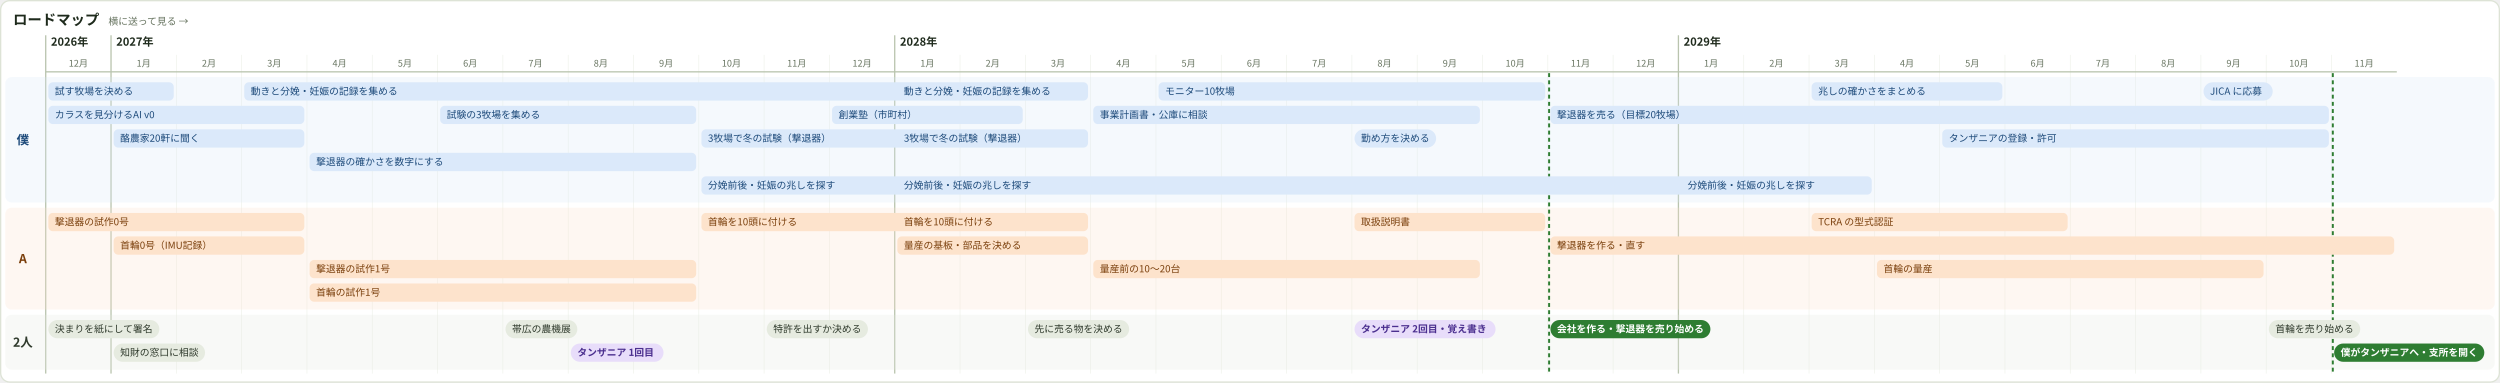
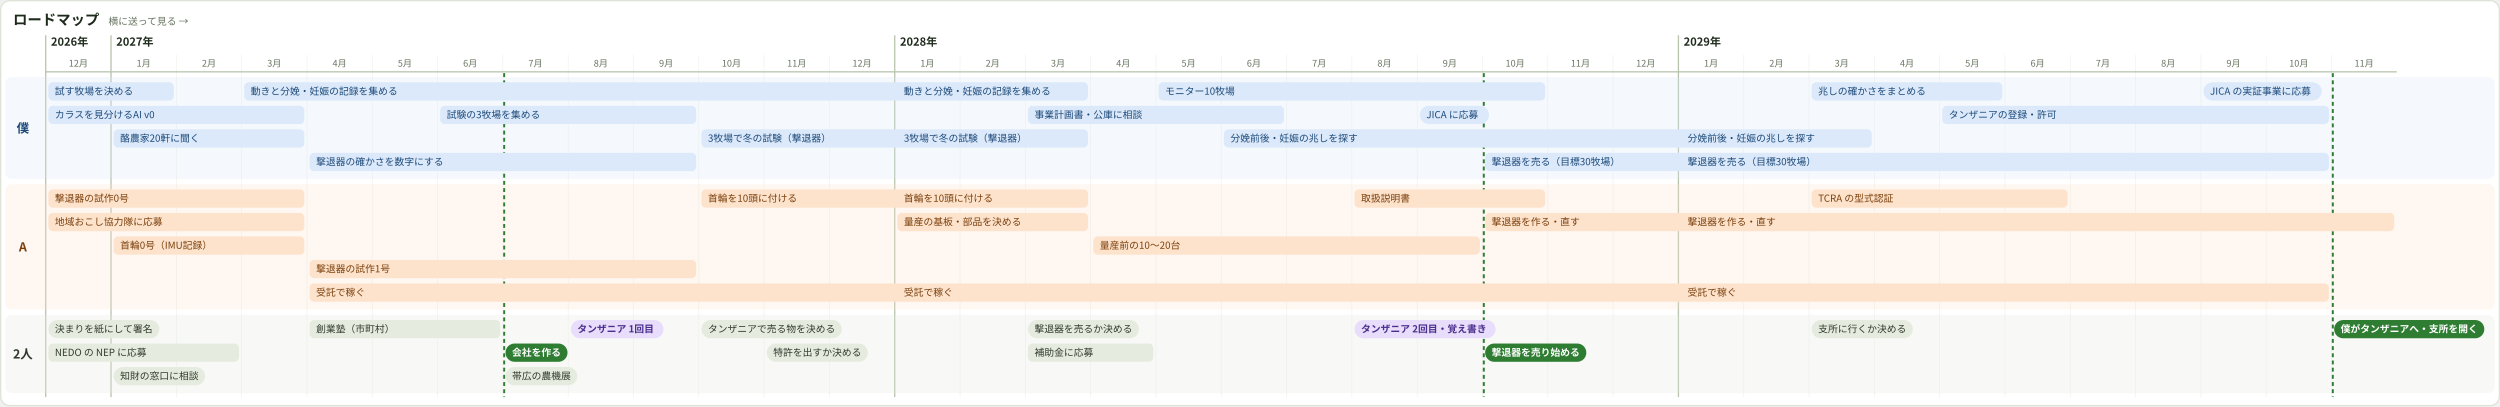
- <svg xmlns="http://www.w3.org/2000/svg" width="3828" height="586" viewBox="0 0 3828 586" font-family="'Hiragino Sans','Hiragino Kaku Gothic ProN','Noto Sans JP','Noto Sans CJK JP',sans-serif">
-   <rect x="1" y="1" width="3826" height="584" rx="14" fill="#ffffff" stroke="#dde3d6" stroke-width="2" />
+ <svg xmlns="http://www.w3.org/2000/svg" width="3828" height="622" viewBox="0 0 3828 622" font-family="'Hiragino Sans','Hiragino Kaku Gothic ProN','Noto Sans JP','Noto Sans CJK JP',sans-serif">
+   <rect x="1" y="1" width="3826" height="620" rx="14" fill="#ffffff" stroke="#dde3d6" stroke-width="2" />
  <text x="20" y="38" font-size="22" font-weight="700" fill="#1e2a1c">ロードマップ<tspan dx="14" font-size="15" font-weight="400" fill="#66735f">横に送って見る →</tspan>
  </text>
  <text x="78" y="70" font-size="17" font-weight="700" fill="#1e2a1c">2026年</text>
-   <line x1="70" y1="54" x2="70" y2="572" stroke="#b9c4ae" stroke-width="2" />
+   <line x1="70" y1="54" x2="70" y2="608" stroke="#b9c4ae" stroke-width="2" />
  <text x="120" y="102" font-size="14" fill="#66735f" text-anchor="middle">12月</text>
  <text x="178" y="70" font-size="17" font-weight="700" fill="#1e2a1c">2027年</text>
-   <line x1="170" y1="54" x2="170" y2="572" stroke="#b9c4ae" stroke-width="2" />
+   <line x1="170" y1="54" x2="170" y2="608" stroke="#b9c4ae" stroke-width="2" />
  <text x="220" y="102" font-size="14" fill="#66735f" text-anchor="middle">1月</text>
-   <line x1="270" y1="84" x2="270" y2="572" stroke="#eef1ea" stroke-width="1" />
+   <line x1="270" y1="84" x2="270" y2="608" stroke="#eef1ea" stroke-width="1" />
  <text x="320" y="102" font-size="14" fill="#66735f" text-anchor="middle">2月</text>
-   <line x1="370" y1="84" x2="370" y2="572" stroke="#eef1ea" stroke-width="1" />
+   <line x1="370" y1="84" x2="370" y2="608" stroke="#eef1ea" stroke-width="1" />
  <text x="420" y="102" font-size="14" fill="#66735f" text-anchor="middle">3月</text>
-   <line x1="470" y1="84" x2="470" y2="572" stroke="#eef1ea" stroke-width="1" />
+   <line x1="470" y1="84" x2="470" y2="608" stroke="#eef1ea" stroke-width="1" />
  <text x="520" y="102" font-size="14" fill="#66735f" text-anchor="middle">4月</text>
-   <line x1="570" y1="84" x2="570" y2="572" stroke="#eef1ea" stroke-width="1" />
+   <line x1="570" y1="84" x2="570" y2="608" stroke="#eef1ea" stroke-width="1" />
  <text x="620" y="102" font-size="14" fill="#66735f" text-anchor="middle">5月</text>
-   <line x1="670" y1="84" x2="670" y2="572" stroke="#eef1ea" stroke-width="1" />
+   <line x1="670" y1="84" x2="670" y2="608" stroke="#eef1ea" stroke-width="1" />
  <text x="720" y="102" font-size="14" fill="#66735f" text-anchor="middle">6月</text>
-   <line x1="770" y1="84" x2="770" y2="572" stroke="#eef1ea" stroke-width="1" />
+   <line x1="770" y1="84" x2="770" y2="608" stroke="#eef1ea" stroke-width="1" />
  <text x="820" y="102" font-size="14" fill="#66735f" text-anchor="middle">7月</text>
-   <line x1="870" y1="84" x2="870" y2="572" stroke="#eef1ea" stroke-width="1" />
+   <line x1="870" y1="84" x2="870" y2="608" stroke="#eef1ea" stroke-width="1" />
  <text x="920" y="102" font-size="14" fill="#66735f" text-anchor="middle">8月</text>
-   <line x1="970" y1="84" x2="970" y2="572" stroke="#eef1ea" stroke-width="1" />
+   <line x1="970" y1="84" x2="970" y2="608" stroke="#eef1ea" stroke-width="1" />
  <text x="1020" y="102" font-size="14" fill="#66735f" text-anchor="middle">9月</text>
-   <line x1="1070" y1="84" x2="1070" y2="572" stroke="#eef1ea" stroke-width="1" />
+   <line x1="1070" y1="84" x2="1070" y2="608" stroke="#eef1ea" stroke-width="1" />
  <text x="1120" y="102" font-size="14" fill="#66735f" text-anchor="middle">10月</text>
-   <line x1="1170" y1="84" x2="1170" y2="572" stroke="#eef1ea" stroke-width="1" />
+   <line x1="1170" y1="84" x2="1170" y2="608" stroke="#eef1ea" stroke-width="1" />
  <text x="1220" y="102" font-size="14" fill="#66735f" text-anchor="middle">11月</text>
-   <line x1="1270" y1="84" x2="1270" y2="572" stroke="#eef1ea" stroke-width="1" />
+   <line x1="1270" y1="84" x2="1270" y2="608" stroke="#eef1ea" stroke-width="1" />
  <text x="1320" y="102" font-size="14" fill="#66735f" text-anchor="middle">12月</text>
  <text x="1378" y="70" font-size="17" font-weight="700" fill="#1e2a1c">2028年</text>
-   <line x1="1370" y1="54" x2="1370" y2="572" stroke="#b9c4ae" stroke-width="2" />
+   <line x1="1370" y1="54" x2="1370" y2="608" stroke="#b9c4ae" stroke-width="2" />
  <text x="1420" y="102" font-size="14" fill="#66735f" text-anchor="middle">1月</text>
-   <line x1="1470" y1="84" x2="1470" y2="572" stroke="#eef1ea" stroke-width="1" />
+   <line x1="1470" y1="84" x2="1470" y2="608" stroke="#eef1ea" stroke-width="1" />
  <text x="1520" y="102" font-size="14" fill="#66735f" text-anchor="middle">2月</text>
-   <line x1="1570" y1="84" x2="1570" y2="572" stroke="#eef1ea" stroke-width="1" />
+   <line x1="1570" y1="84" x2="1570" y2="608" stroke="#eef1ea" stroke-width="1" />
  <text x="1620" y="102" font-size="14" fill="#66735f" text-anchor="middle">3月</text>
-   <line x1="1670" y1="84" x2="1670" y2="572" stroke="#eef1ea" stroke-width="1" />
+   <line x1="1670" y1="84" x2="1670" y2="608" stroke="#eef1ea" stroke-width="1" />
  <text x="1720" y="102" font-size="14" fill="#66735f" text-anchor="middle">4月</text>
-   <line x1="1770" y1="84" x2="1770" y2="572" stroke="#eef1ea" stroke-width="1" />
+   <line x1="1770" y1="84" x2="1770" y2="608" stroke="#eef1ea" stroke-width="1" />
  <text x="1820" y="102" font-size="14" fill="#66735f" text-anchor="middle">5月</text>
-   <line x1="1870" y1="84" x2="1870" y2="572" stroke="#eef1ea" stroke-width="1" />
+   <line x1="1870" y1="84" x2="1870" y2="608" stroke="#eef1ea" stroke-width="1" />
  <text x="1920" y="102" font-size="14" fill="#66735f" text-anchor="middle">6月</text>
-   <line x1="1970" y1="84" x2="1970" y2="572" stroke="#eef1ea" stroke-width="1" />
+   <line x1="1970" y1="84" x2="1970" y2="608" stroke="#eef1ea" stroke-width="1" />
  <text x="2020" y="102" font-size="14" fill="#66735f" text-anchor="middle">7月</text>
-   <line x1="2070" y1="84" x2="2070" y2="572" stroke="#eef1ea" stroke-width="1" />
+   <line x1="2070" y1="84" x2="2070" y2="608" stroke="#eef1ea" stroke-width="1" />
  <text x="2120" y="102" font-size="14" fill="#66735f" text-anchor="middle">8月</text>
-   <line x1="2170" y1="84" x2="2170" y2="572" stroke="#eef1ea" stroke-width="1" />
+   <line x1="2170" y1="84" x2="2170" y2="608" stroke="#eef1ea" stroke-width="1" />
  <text x="2220" y="102" font-size="14" fill="#66735f" text-anchor="middle">9月</text>
-   <line x1="2270" y1="84" x2="2270" y2="572" stroke="#eef1ea" stroke-width="1" />
+   <line x1="2270" y1="84" x2="2270" y2="608" stroke="#eef1ea" stroke-width="1" />
  <text x="2320" y="102" font-size="14" fill="#66735f" text-anchor="middle">10月</text>
-   <line x1="2370" y1="84" x2="2370" y2="572" stroke="#eef1ea" stroke-width="1" />
+   <line x1="2370" y1="84" x2="2370" y2="608" stroke="#eef1ea" stroke-width="1" />
  <text x="2420" y="102" font-size="14" fill="#66735f" text-anchor="middle">11月</text>
-   <line x1="2470" y1="84" x2="2470" y2="572" stroke="#eef1ea" stroke-width="1" />
+   <line x1="2470" y1="84" x2="2470" y2="608" stroke="#eef1ea" stroke-width="1" />
  <text x="2520" y="102" font-size="14" fill="#66735f" text-anchor="middle">12月</text>
  <text x="2578" y="70" font-size="17" font-weight="700" fill="#1e2a1c">2029年</text>
-   <line x1="2570" y1="54" x2="2570" y2="572" stroke="#b9c4ae" stroke-width="2" />
+   <line x1="2570" y1="54" x2="2570" y2="608" stroke="#b9c4ae" stroke-width="2" />
  <text x="2620" y="102" font-size="14" fill="#66735f" text-anchor="middle">1月</text>
-   <line x1="2670" y1="84" x2="2670" y2="572" stroke="#eef1ea" stroke-width="1" />
+   <line x1="2670" y1="84" x2="2670" y2="608" stroke="#eef1ea" stroke-width="1" />
  <text x="2720" y="102" font-size="14" fill="#66735f" text-anchor="middle">2月</text>
-   <line x1="2770" y1="84" x2="2770" y2="572" stroke="#eef1ea" stroke-width="1" />
+   <line x1="2770" y1="84" x2="2770" y2="608" stroke="#eef1ea" stroke-width="1" />
  <text x="2820" y="102" font-size="14" fill="#66735f" text-anchor="middle">3月</text>
-   <line x1="2870" y1="84" x2="2870" y2="572" stroke="#eef1ea" stroke-width="1" />
+   <line x1="2870" y1="84" x2="2870" y2="608" stroke="#eef1ea" stroke-width="1" />
  <text x="2920" y="102" font-size="14" fill="#66735f" text-anchor="middle">4月</text>
-   <line x1="2970" y1="84" x2="2970" y2="572" stroke="#eef1ea" stroke-width="1" />
+   <line x1="2970" y1="84" x2="2970" y2="608" stroke="#eef1ea" stroke-width="1" />
  <text x="3020" y="102" font-size="14" fill="#66735f" text-anchor="middle">5月</text>
-   <line x1="3070" y1="84" x2="3070" y2="572" stroke="#eef1ea" stroke-width="1" />
+   <line x1="3070" y1="84" x2="3070" y2="608" stroke="#eef1ea" stroke-width="1" />
  <text x="3120" y="102" font-size="14" fill="#66735f" text-anchor="middle">6月</text>
-   <line x1="3170" y1="84" x2="3170" y2="572" stroke="#eef1ea" stroke-width="1" />
+   <line x1="3170" y1="84" x2="3170" y2="608" stroke="#eef1ea" stroke-width="1" />
  <text x="3220" y="102" font-size="14" fill="#66735f" text-anchor="middle">7月</text>
-   <line x1="3270" y1="84" x2="3270" y2="572" stroke="#eef1ea" stroke-width="1" />
+   <line x1="3270" y1="84" x2="3270" y2="608" stroke="#eef1ea" stroke-width="1" />
  <text x="3320" y="102" font-size="14" fill="#66735f" text-anchor="middle">8月</text>
-   <line x1="3370" y1="84" x2="3370" y2="572" stroke="#eef1ea" stroke-width="1" />
+   <line x1="3370" y1="84" x2="3370" y2="608" stroke="#eef1ea" stroke-width="1" />
  <text x="3420" y="102" font-size="14" fill="#66735f" text-anchor="middle">9月</text>
-   <line x1="3470" y1="84" x2="3470" y2="572" stroke="#eef1ea" stroke-width="1" />
+   <line x1="3470" y1="84" x2="3470" y2="608" stroke="#eef1ea" stroke-width="1" />
  <text x="3520" y="102" font-size="14" fill="#66735f" text-anchor="middle">10月</text>
-   <line x1="3570" y1="84" x2="3570" y2="572" stroke="#eef1ea" stroke-width="1" />
+   <line x1="3570" y1="84" x2="3570" y2="608" stroke="#eef1ea" stroke-width="1" />
  <text x="3620" y="102" font-size="14" fill="#66735f" text-anchor="middle">11月</text>
  <line x1="70" y1="110" x2="3670" y2="110" stroke="#b9c4ae" stroke-width="2" />
-   <rect x="8" y="118" width="3812" height="192" rx="10" fill="#dbe9fa" fill-opacity="0.25" />
-   <text x="35" y="221" font-size="19" font-weight="700" fill="#1d4a7a" text-anchor="middle">僕</text>
-   <rect x="8" y="318" width="3812" height="156" rx="10" fill="#fde3cc" fill-opacity="0.25" />
-   <text x="35" y="403" font-size="19" font-weight="700" fill="#7a3f0c" text-anchor="middle">A</text>
-   <rect x="8" y="482" width="3812" height="84" rx="10" fill="#e6ebe0" fill-opacity="0.25" />
-   <text x="35" y="531" font-size="19" font-weight="700" fill="#2f3a2c" text-anchor="middle">2人</text>
-   <line x1="2372" y1="112" x2="2372" y2="572" stroke="#2e7d32" stroke-width="3" stroke-dasharray="6 5" />
-   <line x1="3572" y1="112" x2="3572" y2="572" stroke="#2e7d32" stroke-width="3" stroke-dasharray="6 5" />
+   <rect x="8" y="118" width="3812" height="156" rx="10" fill="#dbe9fa" fill-opacity="0.25" />
+   <text x="35" y="203" font-size="19" font-weight="700" fill="#1d4a7a" text-anchor="middle">僕</text>
+   <rect x="8" y="282" width="3812" height="192" rx="10" fill="#fde3cc" fill-opacity="0.25" />
+   <text x="35" y="385" font-size="19" font-weight="700" fill="#7a3f0c" text-anchor="middle">A</text>
+   <rect x="8" y="482" width="3812" height="120" rx="10" fill="#e6ebe0" fill-opacity="0.25" />
+   <text x="35" y="549" font-size="19" font-weight="700" fill="#2f3a2c" text-anchor="middle">2人</text>
+   <line x1="772" y1="112" x2="772" y2="608" stroke="#2e7d32" stroke-width="3" stroke-dasharray="6 5" />
+   <line x1="2272" y1="112" x2="2272" y2="608" stroke="#2e7d32" stroke-width="3" stroke-dasharray="6 5" />
+   <line x1="3572" y1="112" x2="3572" y2="608" stroke="#2e7d32" stroke-width="3" stroke-dasharray="6 5" />
  <rect x="74" y="126" width="192" height="28" rx="7" fill="#dbe9fa" />
  <text x="84" y="145" font-size="15" fill="#1d4a7a">試す牧場を決める</text>
  <rect x="74" y="162" width="392" height="28" rx="7" fill="#dbe9fa" />
  <text x="84" y="181" font-size="15" fill="#1d4a7a">カラスを見分けるAI v0</text>
  <rect x="174" y="198" width="292" height="28" rx="7" fill="#dbe9fa" />
  <text x="184" y="217" font-size="15" fill="#1d4a7a">酪農家20軒に聞く</text>
  <rect x="374" y="126" width="1292" height="28" rx="7" fill="#dbe9fa" />
  <text x="384" y="145" font-size="15" fill="#1d4a7a">動きと分娩・妊娠の記録を集める</text>
  <text x="1384" y="145" font-size="15" fill="#1d4a7a">動きと分娩・妊娠の記録を集める</text>
  <rect x="474" y="234" width="592" height="28" rx="7" fill="#dbe9fa" />
  <text x="484" y="253" font-size="15" fill="#1d4a7a">撃退器の確かさを数字にする</text>
  <rect x="674" y="162" width="392" height="28" rx="7" fill="#dbe9fa" />
  <text x="684" y="181" font-size="15" fill="#1d4a7a">試験の3牧場を集める</text>
  <rect x="1074" y="198" width="592" height="28" rx="7" fill="#dbe9fa" />
  <text x="1084" y="217" font-size="15" fill="#1d4a7a">3牧場で冬の試験（撃退器）</text>
  <text x="1384" y="217" font-size="15" fill="#1d4a7a">3牧場で冬の試験（撃退器）</text>
-   <rect x="1074" y="270" width="1792" height="28" rx="7" fill="#dbe9fa" />
-   <text x="1084" y="289" font-size="15" fill="#1d4a7a">分娩前後・妊娠の兆しを探す</text>
-   <text x="1384" y="289" font-size="15" fill="#1d4a7a">分娩前後・妊娠の兆しを探す</text>
-   <text x="2584" y="289" font-size="15" fill="#1d4a7a">分娩前後・妊娠の兆しを探す</text>
-   <rect x="1274" y="162" width="292" height="28" rx="7" fill="#dbe9fa" />
-   <text x="1284" y="181" font-size="15" fill="#1d4a7a">創業塾（市町村）</text>
-   <rect x="1674" y="162" width="592" height="28" rx="7" fill="#dbe9fa" />
-   <text x="1684" y="181" font-size="15" fill="#1d4a7a">事業計画書・公庫に相談</text>
+   <rect x="1574" y="162" width="392" height="28" rx="7" fill="#dbe9fa" />
+   <text x="1584" y="181" font-size="15" fill="#1d4a7a">事業計画書・公庫に相談</text>
  <rect x="1774" y="126" width="592" height="28" rx="7" fill="#dbe9fa" />
  <text x="1784" y="145" font-size="15" fill="#1d4a7a">モニター10牧場</text>
-   <rect x="2074" y="198" width="125" height="28" rx="14" fill="#dbe9fa" />
-   <text x="2084" y="217" font-size="15" fill="#1d4a7a">勤め方を決める</text>
-   <rect x="2374" y="162" width="1192" height="28" rx="7" fill="#dbe9fa" />
-   <text x="2384" y="181" font-size="15" fill="#1d4a7a">撃退器を売る（目標20牧場）</text>
+   <rect x="1874" y="198" width="992" height="28" rx="7" fill="#dbe9fa" />
+   <text x="1884" y="217" font-size="15" fill="#1d4a7a">分娩前後・妊娠の兆しを探す</text>
+   <text x="2584" y="217" font-size="15" fill="#1d4a7a">分娩前後・妊娠の兆しを探す</text>
+   <rect x="2174" y="162" width="106" height="28" rx="14" fill="#dbe9fa" />
+   <text x="2184" y="181" font-size="15" fill="#1d4a7a">JICA に応募</text>
+   <rect x="2274" y="234" width="1292" height="28" rx="7" fill="#dbe9fa" />
+   <text x="2284" y="253" font-size="15" fill="#1d4a7a">撃退器を売る（目標30牧場）</text>
+   <text x="2584" y="253" font-size="15" fill="#1d4a7a">撃退器を売る（目標30牧場）</text>
  <rect x="2774" y="126" width="292" height="28" rx="7" fill="#dbe9fa" />
  <text x="2784" y="145" font-size="15" fill="#1d4a7a">兆しの確かさをまとめる</text>
-   <rect x="2974" y="198" width="592" height="28" rx="7" fill="#dbe9fa" />
-   <text x="2984" y="217" font-size="15" fill="#1d4a7a">タンザニアの登録・許可</text>
-   <rect x="3374" y="126" width="106" height="28" rx="14" fill="#dbe9fa" />
-   <text x="3384" y="145" font-size="15" fill="#1d4a7a">JICA に応募</text>
+   <rect x="2974" y="162" width="592" height="28" rx="7" fill="#dbe9fa" />
+   <text x="2984" y="181" font-size="15" fill="#1d4a7a">タンザニアの登録・許可</text>
+   <rect x="3374" y="126" width="181" height="28" rx="14" fill="#dbe9fa" />
+   <text x="3384" y="145" font-size="15" fill="#1d4a7a">JICA の実証事業に応募</text>
+   <rect x="74" y="290" width="392" height="28" rx="7" fill="#fde3cc" />
+   <text x="84" y="309" font-size="15" fill="#7a3f0c">撃退器の試作0号</text>
  <rect x="74" y="326" width="392" height="28" rx="7" fill="#fde3cc" />
-   <text x="84" y="345" font-size="15" fill="#7a3f0c">撃退器の試作0号</text>
+   <text x="84" y="345" font-size="15" fill="#7a3f0c">地域おこし協力隊に応募</text>
  <rect x="174" y="362" width="292" height="28" rx="7" fill="#fde3cc" />
  <text x="184" y="381" font-size="15" fill="#7a3f0c">首輪0号（IMU記録）</text>
  <rect x="474" y="398" width="592" height="28" rx="7" fill="#fde3cc" />
  <text x="484" y="417" font-size="15" fill="#7a3f0c">撃退器の試作1号</text>
-   <rect x="474" y="434" width="592" height="28" rx="7" fill="#fde3cc" />
-   <text x="484" y="453" font-size="15" fill="#7a3f0c">首輪の試作1号</text>
-   <rect x="1074" y="326" width="592" height="28" rx="7" fill="#fde3cc" />
-   <text x="1084" y="345" font-size="15" fill="#7a3f0c">首輪を10頭に付ける</text>
-   <text x="1384" y="345" font-size="15" fill="#7a3f0c">首輪を10頭に付ける</text>
-   <rect x="1374" y="362" width="292" height="28" rx="7" fill="#fde3cc" />
-   <text x="1384" y="381" font-size="15" fill="#7a3f0c">量産の基板・部品を決める</text>
-   <rect x="1674" y="398" width="592" height="28" rx="7" fill="#fde3cc" />
-   <text x="1684" y="417" font-size="15" fill="#7a3f0c">量産前の10〜20台</text>
-   <rect x="2074" y="326" width="292" height="28" rx="7" fill="#fde3cc" />
-   <text x="2084" y="345" font-size="15" fill="#7a3f0c">取扱説明書</text>
-   <rect x="2374" y="362" width="1292" height="28" rx="7" fill="#fde3cc" />
-   <text x="2384" y="381" font-size="15" fill="#7a3f0c">撃退器を作る・直す</text>
-   <rect x="2774" y="326" width="392" height="28" rx="7" fill="#fde3cc" />
-   <text x="2784" y="345" font-size="15" fill="#7a3f0c">TCRA の型式認証</text>
-   <rect x="2874" y="398" width="592" height="28" rx="7" fill="#fde3cc" />
-   <text x="2884" y="417" font-size="15" fill="#7a3f0c">首輪の量産</text>
+   <rect x="474" y="434" width="3092" height="28" rx="7" fill="#fde3cc" />
+   <text x="484" y="453" font-size="15" fill="#7a3f0c">受託で稼ぐ</text>
+   <text x="1384" y="453" font-size="15" fill="#7a3f0c">受託で稼ぐ</text>
+   <text x="2584" y="453" font-size="15" fill="#7a3f0c">受託で稼ぐ</text>
+   <rect x="1074" y="290" width="592" height="28" rx="7" fill="#fde3cc" />
+   <text x="1084" y="309" font-size="15" fill="#7a3f0c">首輪を10頭に付ける</text>
+   <text x="1384" y="309" font-size="15" fill="#7a3f0c">首輪を10頭に付ける</text>
+   <rect x="1374" y="326" width="292" height="28" rx="7" fill="#fde3cc" />
+   <text x="1384" y="345" font-size="15" fill="#7a3f0c">量産の基板・部品を決める</text>
+   <rect x="1674" y="362" width="592" height="28" rx="7" fill="#fde3cc" />
+   <text x="1684" y="381" font-size="15" fill="#7a3f0c">量産前の10〜20台</text>
+   <rect x="2074" y="290" width="292" height="28" rx="7" fill="#fde3cc" />
+   <text x="2084" y="309" font-size="15" fill="#7a3f0c">取扱説明書</text>
+   <rect x="2274" y="326" width="1392" height="28" rx="7" fill="#fde3cc" />
+   <text x="2284" y="345" font-size="15" fill="#7a3f0c">撃退器を作る・直す</text>
+   <text x="2584" y="345" font-size="15" fill="#7a3f0c">撃退器を作る・直す</text>
+   <rect x="2774" y="290" width="392" height="28" rx="7" fill="#fde3cc" />
+   <text x="2784" y="309" font-size="15" fill="#7a3f0c">TCRA の型式認証</text>
  <rect x="74" y="490" width="170" height="28" rx="14" fill="#e6ebe0" />
  <text x="84" y="509" font-size="15" fill="#2f3a2c">決まりを紙にして署名</text>
-   <rect x="174" y="526" width="140" height="28" rx="14" fill="#e6ebe0" />
-   <text x="184" y="545" font-size="15" fill="#2f3a2c">知財の窓口に相談</text>
-   <rect x="774" y="490" width="110" height="28" rx="14" fill="#e6ebe0" />
-   <text x="784" y="509" font-size="15" fill="#2f3a2c">帯広の農機展</text>
-   <rect x="874" y="526" width="142" height="28" rx="14" fill="#e8ddfa" />
-   <text x="884" y="545" font-size="15" fill="#4b2f8f" font-weight="700">タンザニア 1回目</text>
-   <rect x="1174" y="490" width="155" height="28" rx="14" fill="#e6ebe0" />
-   <text x="1184" y="509" font-size="15" fill="#2f3a2c">特許を出すか決める</text>
-   <rect x="1574" y="490" width="155" height="28" rx="14" fill="#e6ebe0" />
-   <text x="1584" y="509" font-size="15" fill="#2f3a2c">先に売る物を決める</text>
+   <rect x="74" y="526" width="292" height="28" rx="7" fill="#e6ebe0" />
+   <text x="84" y="545" font-size="15" fill="#2f3a2c">NEDO の NEP に応募</text>
+   <rect x="174" y="562" width="140" height="28" rx="14" fill="#e6ebe0" />
+   <text x="184" y="581" font-size="15" fill="#2f3a2c">知財の窓口に相談</text>
+   <rect x="474" y="490" width="292" height="28" rx="7" fill="#e6ebe0" />
+   <text x="484" y="509" font-size="15" fill="#2f3a2c">創業塾（市町村）</text>
+   <rect x="774" y="526" width="95" height="28" rx="14" fill="#2e7d32" />
+   <text x="784" y="545" font-size="15" fill="#ffffff" font-weight="700">会社を作る</text>
+   <rect x="774" y="562" width="110" height="28" rx="14" fill="#e6ebe0" />
+   <text x="784" y="581" font-size="15" fill="#2f3a2c">帯広の農機展</text>
+   <rect x="874" y="490" width="142" height="28" rx="14" fill="#e8ddfa" />
+   <text x="884" y="509" font-size="15" fill="#4b2f8f" font-weight="700">タンザニア 1回目</text>
+   <rect x="1074" y="490" width="215" height="28" rx="14" fill="#e6ebe0" />
+   <text x="1084" y="509" font-size="15" fill="#2f3a2c">タンザニアで売る物を決める</text>
+   <rect x="1174" y="526" width="155" height="28" rx="14" fill="#e6ebe0" />
+   <text x="1184" y="545" font-size="15" fill="#2f3a2c">特許を出すか決める</text>
+   <rect x="1574" y="490" width="170" height="28" rx="14" fill="#e6ebe0" />
+   <text x="1584" y="509" font-size="15" fill="#2f3a2c">撃退器を売るか決める</text>
+   <rect x="1574" y="526" width="192" height="28" rx="7" fill="#e6ebe0" />
+   <text x="1584" y="545" font-size="15" fill="#2f3a2c">補助金に応募</text>
  <rect x="2074" y="490" width="216" height="28" rx="14" fill="#e8ddfa" />
  <text x="2084" y="509" font-size="15" fill="#4b2f8f" font-weight="700">タンザニア 2回目・覚え書き</text>
-   <rect x="2374" y="490" width="245" height="28" rx="14" fill="#2e7d32" />
-   <text x="2384" y="509" font-size="15" fill="#ffffff" font-weight="700">会社を作る・撃退器を売り始める</text>
-   <rect x="3474" y="490" width="140" height="28" rx="14" fill="#e6ebe0" />
-   <text x="3484" y="509" font-size="15" fill="#2f3a2c">首輪を売り始める</text>
-   <rect x="3574" y="526" width="230" height="28" rx="14" fill="#2e7d32" />
-   <text x="3584" y="545" font-size="15" fill="#ffffff" font-weight="700">僕がタンザニアへ・支所を開く</text>
+   <rect x="2274" y="526" width="155" height="28" rx="14" fill="#2e7d32" />
+   <text x="2284" y="545" font-size="15" fill="#ffffff" font-weight="700">撃退器を売り始める</text>
+   <rect x="2774" y="490" width="155" height="28" rx="14" fill="#e6ebe0" />
+   <text x="2784" y="509" font-size="15" fill="#2f3a2c">支所に行くか決める</text>
+   <rect x="3574" y="490" width="230" height="28" rx="14" fill="#2e7d32" />
+   <text x="3584" y="509" font-size="15" fill="#ffffff" font-weight="700">僕がタンザニアへ・支所を開く</text>
</svg>
